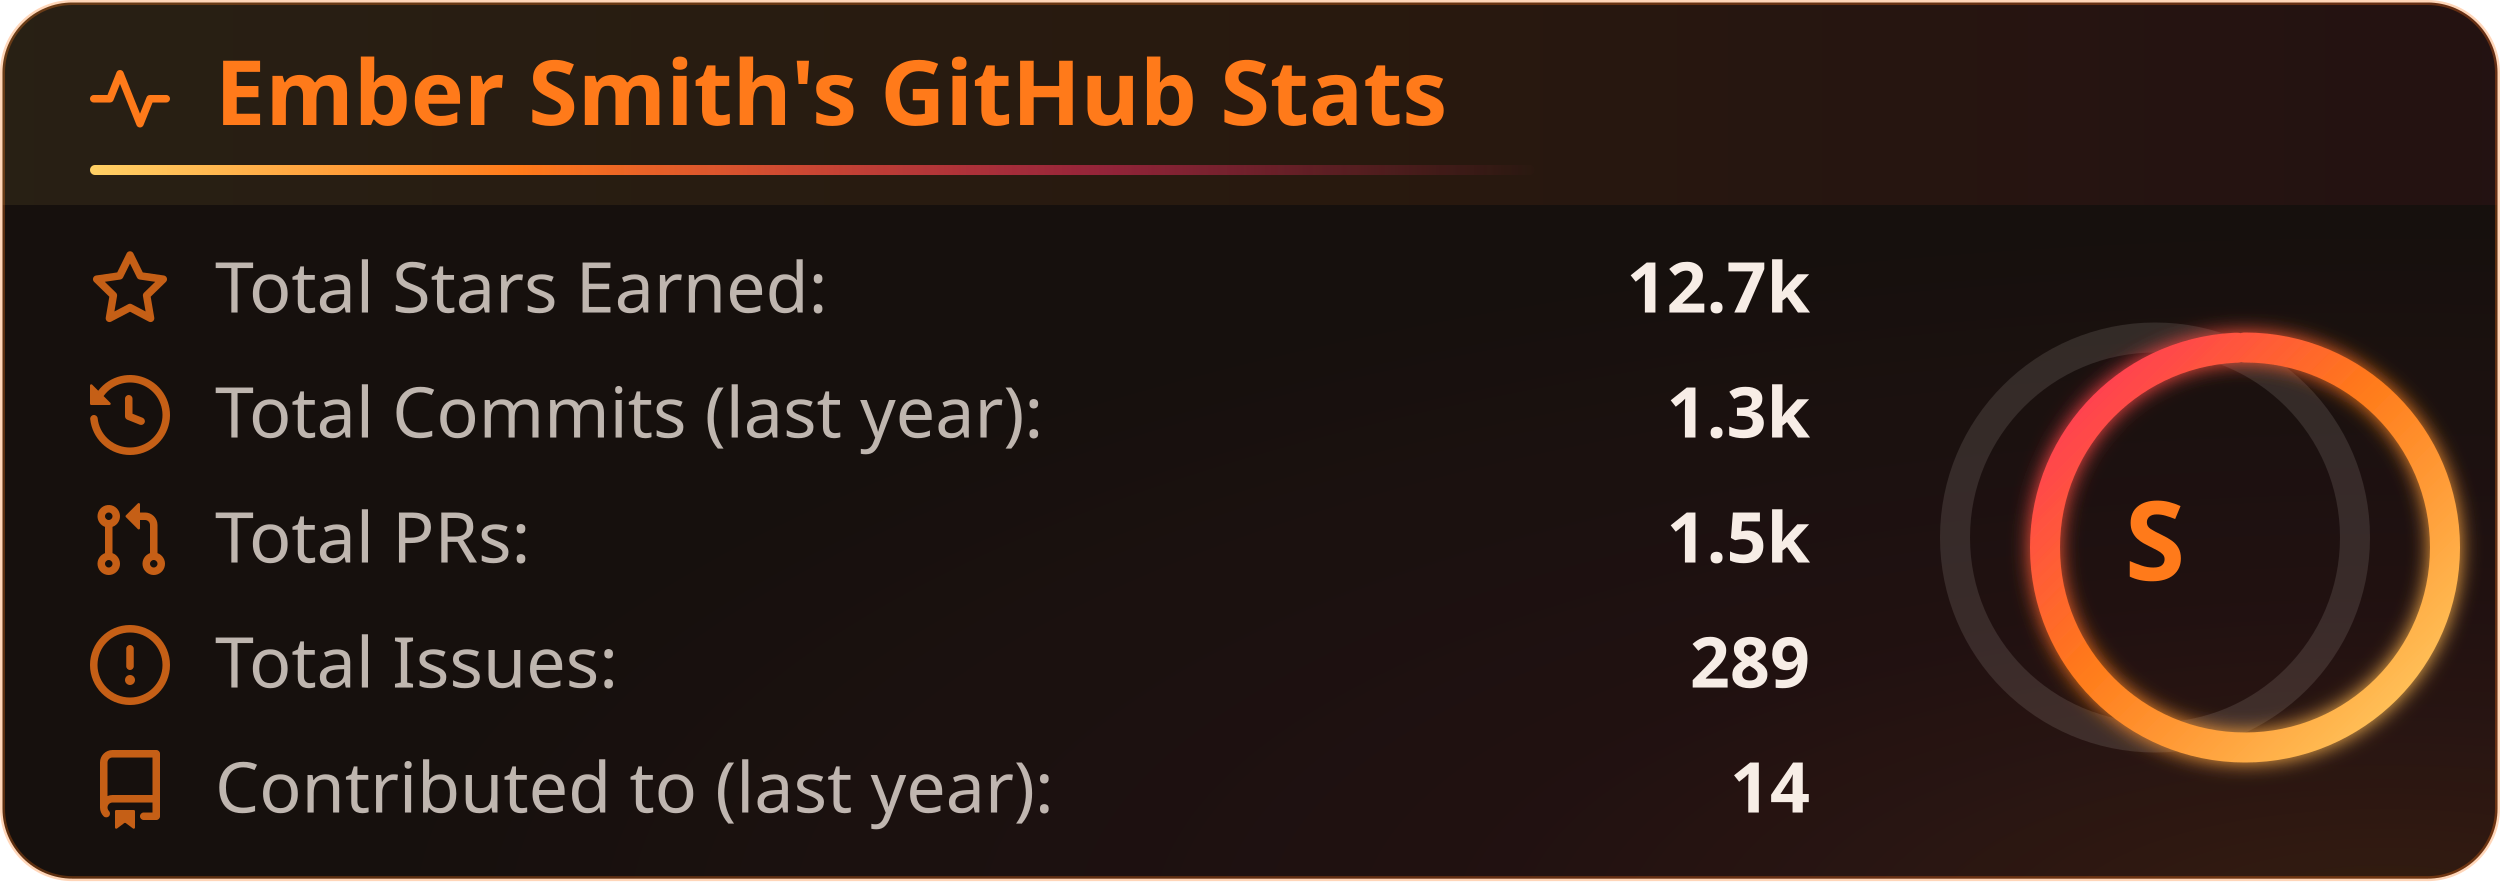
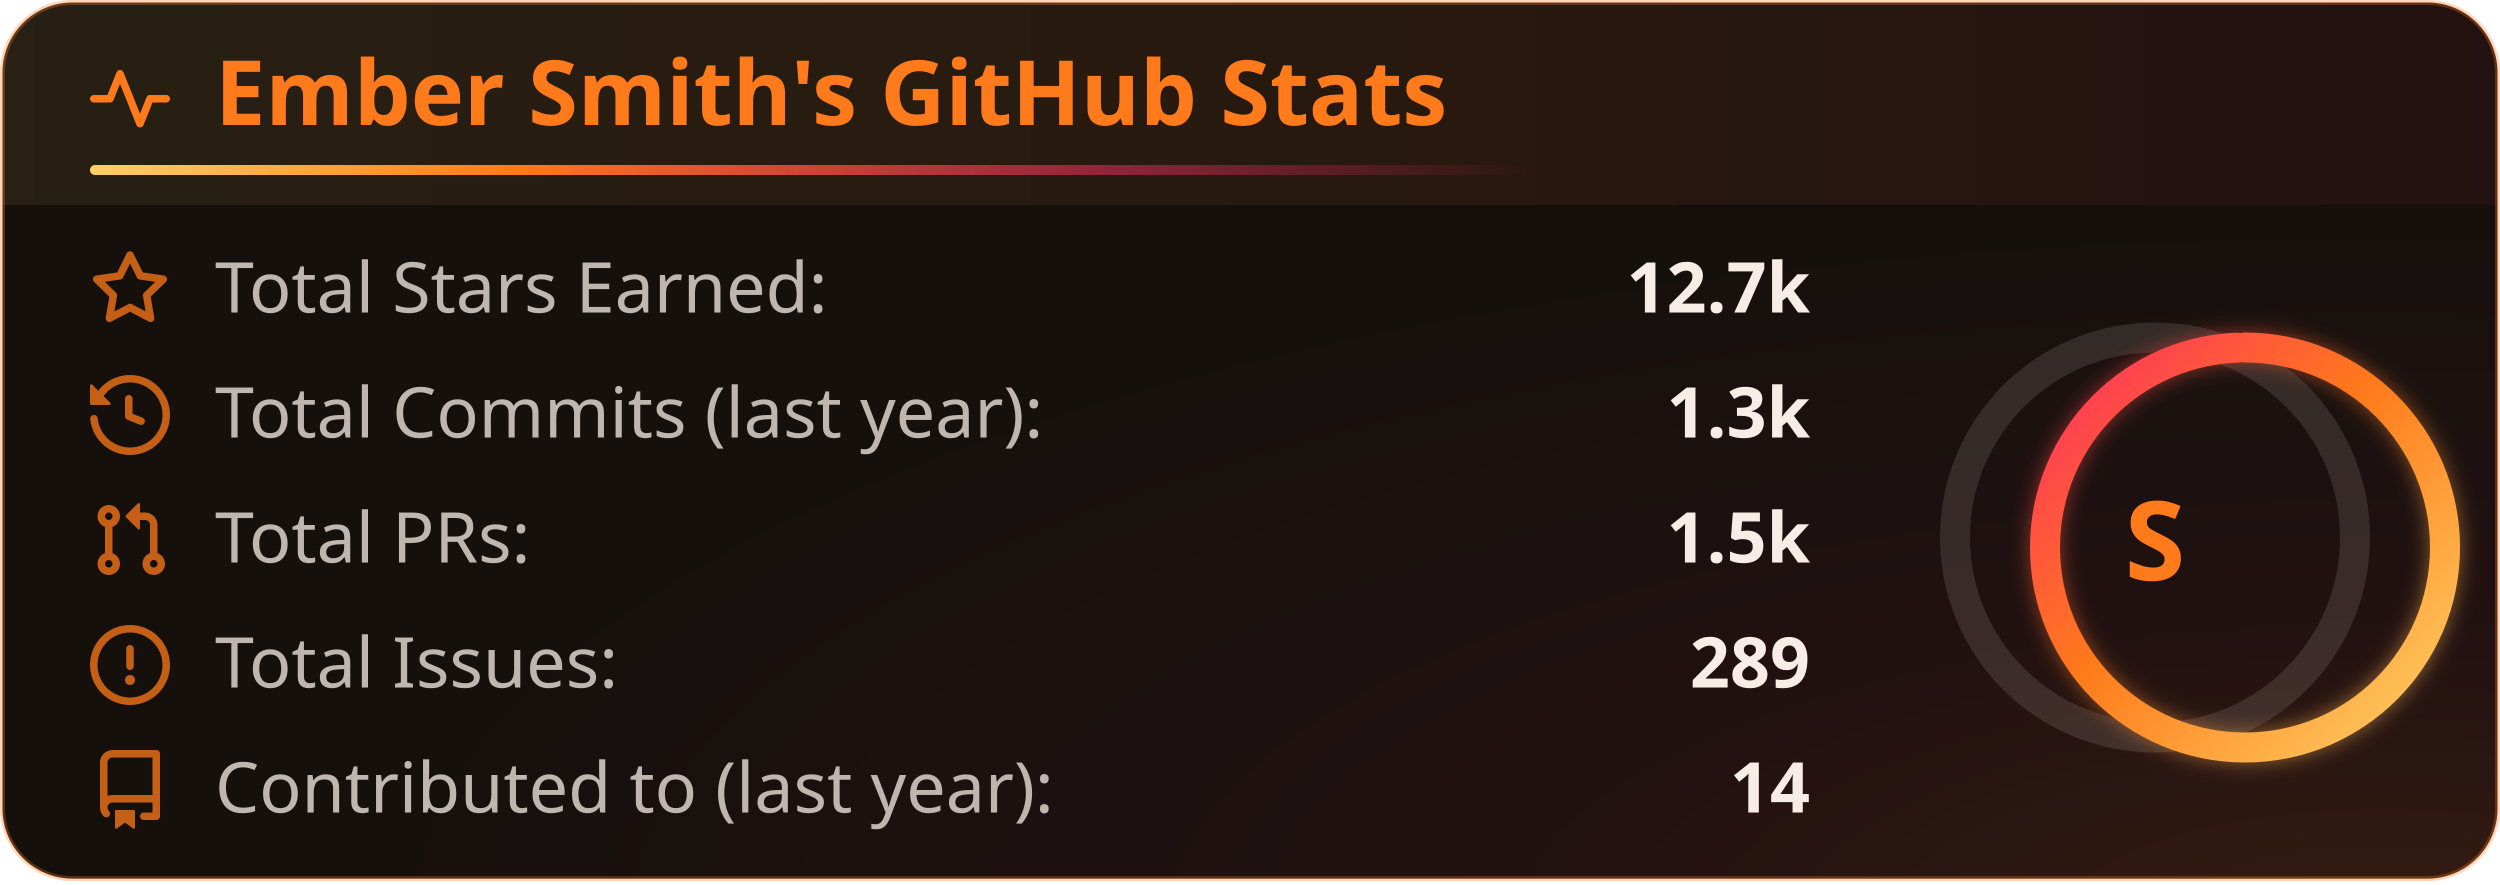
<svg xmlns="http://www.w3.org/2000/svg" width="500" height="177" viewBox="0 0 500 177" fill="none" role="img" aria-labelledby="title-id desc-id">
  <style>
    .header {
      font: 600 18px 'Segoe UI', Ubuntu, "Helvetica Neue", Sans-Serif;
      fill: #ff7a1a;
      animation: fadeInAnimation 0.8s ease-in-out backwards;
    }
    /* The icon reads against the title rather than with it, so it keeps its own color. */
    .title-icon {
      fill: #ff7a1a;
      animation: fadeInAnimation 0.8s ease-in-out backwards;
    }
    .title-accent {
      transform-box: fill-box;
      transform-origin: left center;
      animation: trailAnimation 0.9s cubic-bezier(0.2, 0.7, 0.2, 1) 0.2s backwards;
    }
    @supports(-moz-appearance: auto) {
      /* Selector detects Firefox */
      .header {
        font-size: 15.5px;
      }
    }
    .stat {
      font: 400 14px 'Segoe UI', Ubuntu, "Helvetica Neue", Sans-Serif;
      fill: #f7ede6;
      font-variant-numeric: tabular-nums;
    }
    @supports(-moz-appearance: auto) {
      /* Selector detects Firefox */
      .stat {
        font-size: 12px;
      }
    }
    .stagger {
      animation: fadeInAnimation 0.3s ease-in-out backwards;
    }
    .rank-text {
      font: 700 22px 'Segoe UI', Ubuntu, "Helvetica Neue", Sans-Serif;
      fill: #ff7a1a;
      transform: translate(-5px, 5px);
      animation: scaleInAnimation 0.3s ease-in-out backwards;
    }
    .rank-percentile-header {
      font-size: 14px;
    }
    .rank-percentile-text {
      font-size: 16px;
    }
    /* Labels recede so that the values read first. */
    .not_bold {
      font-weight: 400;
      opacity: 0.75;
    }
    .bold {
      font-weight: 600;
    }
    .icon {
      fill: #ff7a1a;
      opacity: 0.75;
      display: block;
    }
    .rank-circle-rim {
      stroke: #f7ede6;
      fill: none;
      stroke-width: 6;
      opacity: 0.12;
    }
    .rank-circle {
      stroke: url(#heat-ring);
      stroke-dasharray: 251.327;
      fill: none;
      stroke-width: 6;
      stroke-linecap: round;
      opacity: 1;
      transform-origin: -10px 8px;
      transform: rotate(-90deg);
      stroke-dashoffset: 1.612;
      animation: rankAnimation 0.8s backwards ease-in-out;
    }
    @keyframes rankAnimation {
      from {
        stroke-dashoffset: 251.327;
      }
      to {
        stroke-dashoffset: 1.612;
      }
    }
    /* A spark burns out at the top of its rise, so its resting frame is unlit. */
    .spark {
      fill: #ffd166;
      opacity: 0;
      animation: sparkAnimation 3.4s ease-out 3 backwards;
    }
    @keyframes sparkAnimation {
      0% {
        opacity: 0;
        transform: translateY(0);
      }
      15% {
        opacity: 1;
      }
      100% {
        opacity: 0;
        transform: translateY(-56px);
      }
    }
    /* Animations */
    @keyframes scaleInAnimation {
      from {
        transform: translate(-5px, 5px) scale(0);
      }
      to {
        transform: translate(-5px, 5px) scale(1);
      }
    }
    @keyframes fadeInAnimation {
      from {
        opacity: 0;
      }
      to {
        opacity: 1;
      }
    }
    @keyframes trailAnimation {
      from {
        transform: scaleX(0);
      }
    }
    @media (prefers-reduced-motion: reduce) {
      * {
        animation-duration: 0s !important;
        animation-delay: 0s !important;
      }
    }
  </style>
  <defs>
    <linearGradient id="heat" x1="0" y1="0" x2="1" y2="0">
      <stop offset="0" class="heat-0" stop-color="#ffd166" />
      <stop offset="0.55" class="heat-1" stop-color="#ff7a1a" />
      <stop offset="1" class="heat-2" stop-color="#ff2e63" />
    </linearGradient>
    <linearGradient id="heat-ring" x1="0" y1="1" x2="1" y2="0">
      <stop offset="0" class="heat-0" stop-color="#ffd166" />
      <stop offset="0.55" class="heat-1" stop-color="#ff7a1a" />
      <stop offset="1" class="heat-2" stop-color="#ff2e63" />
    </linearGradient>
    <linearGradient id="heat-trail" x1="0" y1="0" x2="1" y2="0">
      <stop offset="0" class="heat-0" stop-color="#ffd166" />
      <stop offset="0.3" class="heat-1" stop-color="#ff7a1a" />
      <stop offset="0.7" class="heat-2" stop-color="#ff2e63" stop-opacity="0.5" />
      <stop offset="1" class="heat-2" stop-color="#ff2e63" stop-opacity="0" />
    </linearGradient>
    <linearGradient id="heat-band" x1="0" y1="0" x2="1" y2="0">
      <stop offset="0" class="band-0" stop-color="#ffd166" stop-opacity="0.08" />
      <stop offset="0.55" class="band-1" stop-color="#ff7a1a" stop-opacity="0.08" />
      <stop offset="1" class="band-2" stop-color="#ff2e63" stop-opacity="0.056" />
    </linearGradient>
    <radialGradient id="heat-glow" cx="0.95" cy="1.05" r="0.8">
      <stop offset="0" class="glow-core" stop-color="#ff7a1a" stop-opacity="0.13" />
      <stop offset="0.45" class="glow-edge" stop-color="#ff2e63" stop-opacity="0.046" />
      <stop offset="1" class="heat-2" stop-color="#ff2e63" stop-opacity="0" />
    </radialGradient>
    <filter id="heat-bloom" x="-50%" y="-50%" width="200%" height="200%">
-       <feGaussianBlur stdDeviation="2" result="bloom" />
-       <feMerge>
-         <feMergeNode in="bloom" />
-         <feMergeNode in="SourceGraphic" />
-       </feMerge>
+       <feGaussianBlur stdDeviation="2" />
+       <feComponentTransfer>
+         <feFuncA type="linear" slope="0.5" />
+       </feComponentTransfer>
    </filter>
  </defs>
  <rect data-testid="card-bg" class="card-bg" x="0.5" y="0.5" rx="14" height="99%" width="499" stroke="#ff7a1a4d" fill="#16100d" stroke-opacity="1" />
  <rect data-testid="card-glow" x="0.5" y="0.5" rx="14" height="99%" width="499" fill="url(#heat-glow)" />
  <path data-testid="title-band" d="M0.5 14.5a14 14 0 0 1 14 -14h471a14 14 0 0 1 14 14v26.5h-499z" fill="url(#heat-band)" />
  <g data-testid="card-title" transform="translate(18, 25)">
    <g>
      <svg class="title-icon" x="0" y="-13" viewBox="0 0 16 16" version="1.1" width="16" height="16">
        <path d="M6 2c.306 0 .582.187.696.471L10 10.731l1.304-3.26A.751.751 0 0 1 12 7h3.25a.75.75 0 0 1 0 1.5h-2.742l-1.812 4.529a.751.751 0 0 1-1.392 0L6 4.769l-1.304 3.26A.751.751 0 0 1 4 8.5H.75a.75.75 0 0 1 0-1.5h2.742l1.812-4.529A.751.751 0 0 1 6 2Z" />
      </svg>
    </g>
    <g transform="translate(25, 0)">
      <text x="0" y="0" class="header" data-testid="header">Ember Smith's GitHub Stats</text>
    </g>
    <rect data-testid="title-accent" class="title-accent" x="0" y="8" width="288.9" height="2" rx="1" fill="url(#heat-trail)" />
  </g>
  <g data-testid="main-card-body" transform="translate(0, 50)">
    <g data-testid="rank-circle" transform="translate(441, 49.5)">
      <circle class="rank-circle-rim" cx="-10" cy="8" r="40" />
-       <circle class="rank-circle" cx="-10" cy="8" r="40" filter="url(#heat-bloom)" />
+       <circle class="rank-circle" cx="-10" cy="8" r="40" data-testid="rank-ring-glow" filter="url(#heat-bloom)" />
+       <circle class="rank-circle" cx="-10" cy="8" r="40" data-testid="rank-ring" />
      <g class="rank-text">
        <text x="-5" alignment-baseline="central" dominant-baseline="central" text-anchor="middle" y="3" data-testid="level-rank-icon">S</text>
      </g>
      <circle class="spark" cx="-36" cy="42" r="1.7" style="animation-delay: 0s" />
      <circle class="spark" cx="-20" cy="48" r="1.7" style="animation-delay: 1.1s" />
      <circle class="spark" cx="-6" cy="44" r="1.7" style="animation-delay: 2.2s" />
      <circle class="spark" cx="8" cy="50" r="1.7" style="animation-delay: 0.6s" />
      <circle class="spark" cx="20" cy="40" r="1.7" style="animation-delay: 1.7s" />
    </g>
    <svg x="0" y="0">
      <g>
        <g class="stagger" style="animation-delay: 120ms" transform="translate(18, 0)">
          <svg data-testid="icon" class="icon" viewBox="0 0 16 16" version="1.1" width="16" height="16">
            <path fill-rule="evenodd" d="M8 .25a.75.75 0 01.673.418l1.882 3.815 4.21.612a.75.75 0 01.416 1.279l-3.046 2.97.719 4.192a.75.75 0 01-1.088.791L8 12.347l-3.766 1.98a.75.75 0 01-1.088-.79l.72-4.194L.818 6.374a.75.75 0 01.416-1.28l4.21-.611L7.327.668A.75.75 0 018 .25zm0 2.445L6.615 5.5a.75.75 0 01-.564.41l-3.097.45 2.24 2.184a.75.75 0 01.216.664l-.528 3.084 2.769-1.456a.75.75 0 01.698 0l2.77 1.456-.53-3.084a.75.75 0 01.216-.664l2.24-2.183-3.096-.45a.75.75 0 01-.564-.41L8 2.694v.001z" />
          </svg>
          <text class="stat not_bold" x="25" y="12.5">Total Stars Earned:</text>
          <text class="stat bold" x="344" text-anchor="end" y="12.5" data-testid="stars">12.7k</text>
        </g>
      </g>
      <g transform="translate(0, 25)">
        <g class="stagger" style="animation-delay: 160ms" transform="translate(18, 0)">
          <svg data-testid="icon" class="icon" viewBox="0 0 16 16" version="1.1" width="16" height="16">
            <path fill-rule="evenodd" d="M1.643 3.143L.427 1.927A.25.25 0 000 2.104V5.75c0 .138.112.25.25.25h3.646a.25.25 0 00.177-.427L2.715 4.215a6.5 6.5 0 11-1.18 4.458.75.75 0 10-1.493.154 8.001 8.001 0 101.6-5.684zM7.75 4a.75.75 0 01.75.75v2.992l2.028.812a.75.75 0 01-.557 1.392l-2.5-1A.75.75 0 017 8.25v-3.5A.75.75 0 017.75 4z" />
          </svg>
          <text class="stat not_bold" x="25" y="12.5">Total Commits (last year):</text>
          <text class="stat bold" x="344" text-anchor="end" y="12.5" data-testid="commits">1.3k</text>
        </g>
      </g>
      <g transform="translate(0, 50)">
        <g class="stagger" style="animation-delay: 200ms" transform="translate(18, 0)">
          <svg data-testid="icon" class="icon" viewBox="0 0 16 16" version="1.1" width="16" height="16">
            <path fill-rule="evenodd" d="M7.177 3.073L9.573.677A.25.25 0 0110 .854v4.792a.25.25 0 01-.427.177L7.177 3.427a.25.25 0 010-.354zM3.75 2.5a.75.75 0 100 1.5.75.75 0 000-1.5zm-2.25.75a2.25 2.25 0 113 2.122v5.256a2.251 2.251 0 11-1.5 0V5.372A2.25 2.25 0 011.5 3.25zM11 2.5h-1V4h1a1 1 0 011 1v5.628a2.251 2.251 0 101.5 0V5A2.5 2.5 0 0011 2.5zm1 10.25a.75.75 0 111.5 0 .75.75 0 01-1.5 0zM3.75 12a.75.75 0 100 1.5.75.75 0 000-1.5z" />
          </svg>
          <text class="stat not_bold" x="25" y="12.5">Total PRs:</text>
          <text class="stat bold" x="344" text-anchor="end" y="12.5" data-testid="prs">1.5k</text>
        </g>
      </g>
      <g transform="translate(0, 75)">
        <g class="stagger" style="animation-delay: 240ms" transform="translate(18, 0)">
          <svg data-testid="icon" class="icon" viewBox="0 0 16 16" version="1.1" width="16" height="16">
            <path fill-rule="evenodd" d="M8 1.5a6.5 6.5 0 100 13 6.5 6.5 0 000-13zM0 8a8 8 0 1116 0A8 8 0 010 8zm9 3a1 1 0 11-2 0 1 1 0 012 0zm-.25-6.25a.75.75 0 00-1.5 0v3.5a.75.75 0 001.5 0v-3.5z" />
          </svg>
          <text class="stat not_bold" x="25" y="12.5">Total Issues:</text>
          <text class="stat bold" x="344" text-anchor="end" y="12.5" data-testid="issues">289</text>
        </g>
      </g>
      <g transform="translate(0, 100)">
        <g class="stagger" style="animation-delay: 280ms" transform="translate(18, 0)">
          <svg data-testid="icon" class="icon" viewBox="0 0 16 16" version="1.1" width="16" height="16">
            <path fill-rule="evenodd" d="M2 2.5A2.5 2.5 0 014.5 0h8.75a.75.75 0 01.75.75v12.5a.75.75 0 01-.75.75h-2.5a.75.75 0 110-1.5h1.75v-2h-8a1 1 0 00-.714 1.7.75.75 0 01-1.072 1.05A2.495 2.495 0 012 11.5v-9zm10.5-1V9h-8c-.356 0-.694.074-1 .208V2.5a1 1 0 011-1h8zM5 12.25v3.25a.25.25 0 00.4.2l1.45-1.087a.25.25 0 01.3 0L8.6 15.7a.25.25 0 00.4-.2v-3.25a.25.25 0 00-.25-.25h-3.5a.25.25 0 00-.25.25z" />
          </svg>
          <text class="stat not_bold" x="25" y="12.5">Contributed to (last year):</text>
          <text class="stat bold" x="344" text-anchor="end" y="12.5" data-testid="contributed_to">14</text>
        </g>
      </g>
    </svg>
  </g>
</svg>
